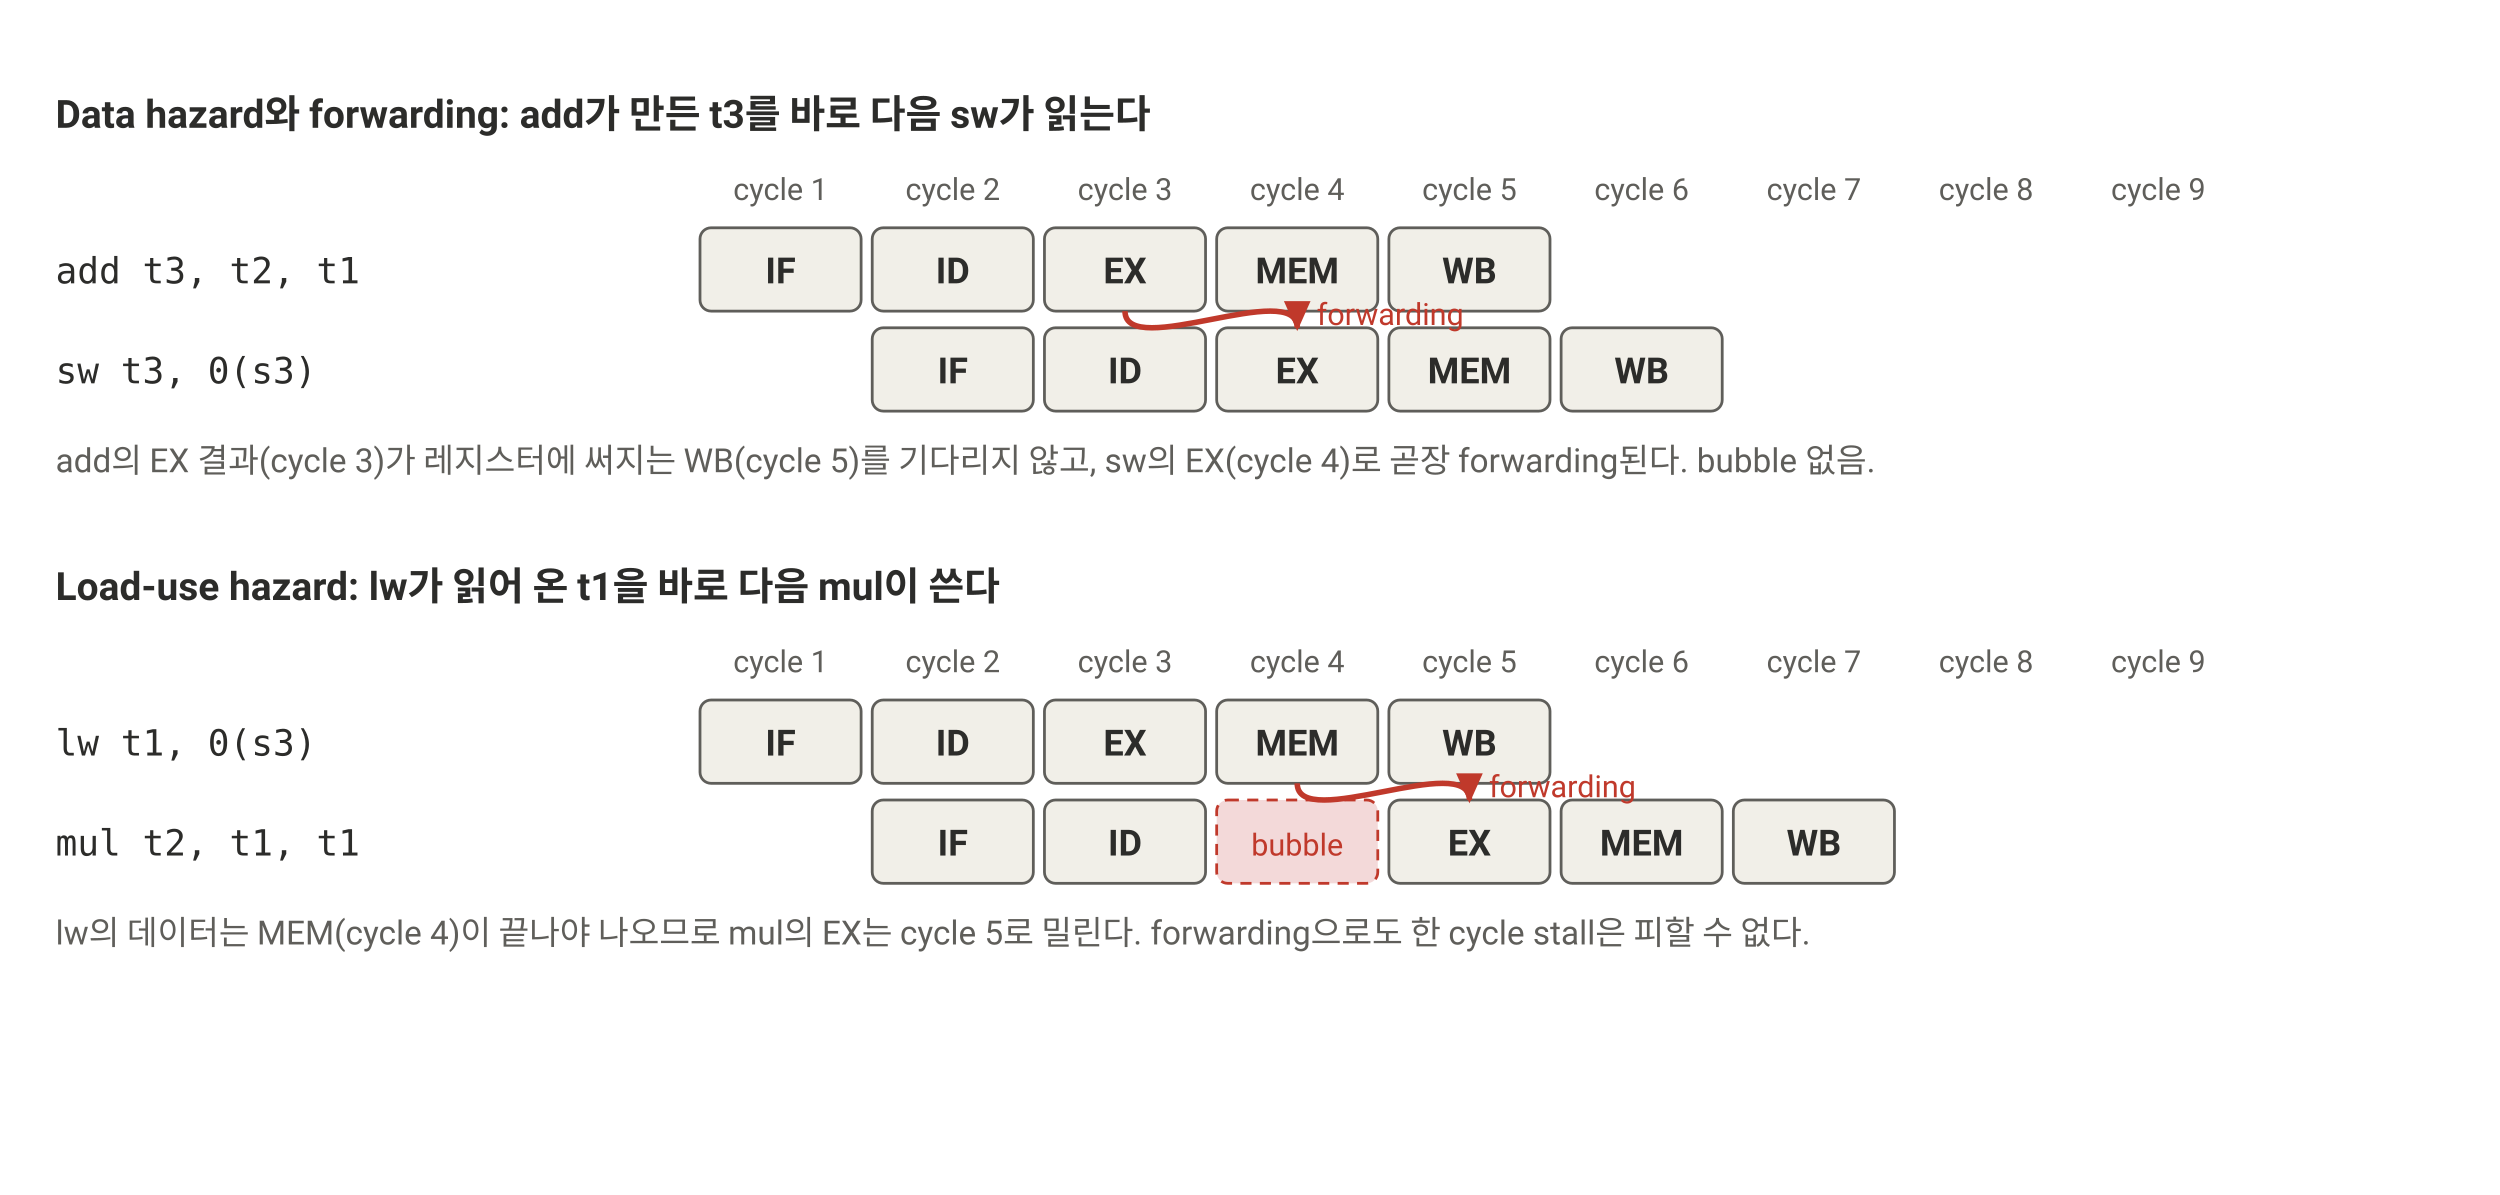
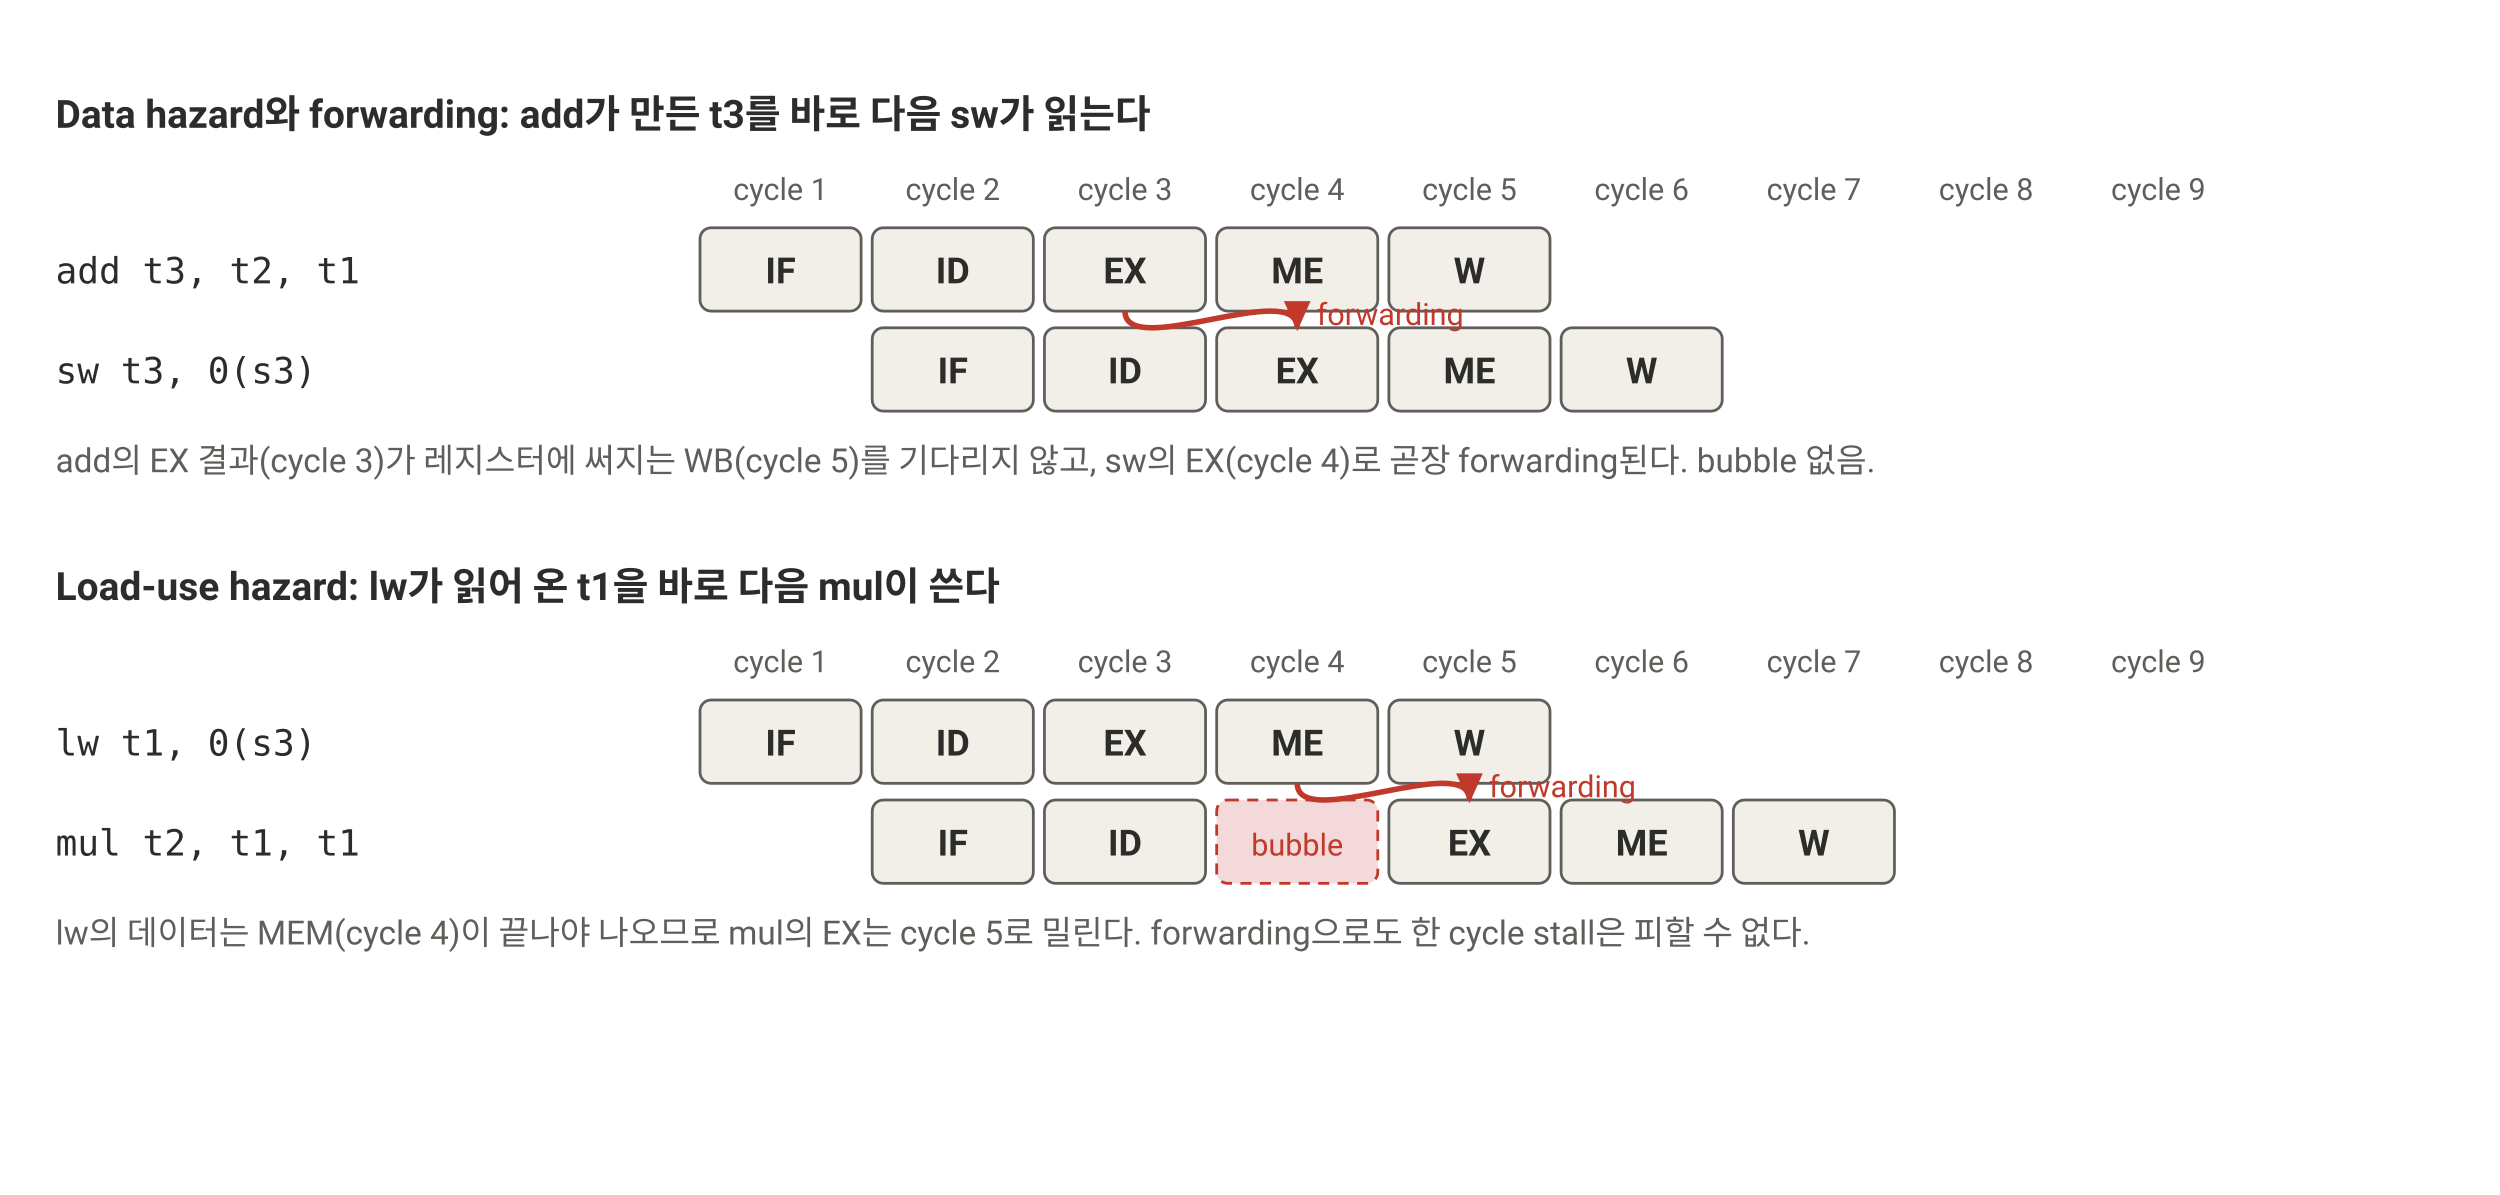
<svg xmlns="http://www.w3.org/2000/svg" viewBox="0 0 900 430" font-family="-apple-system, 'Segoe UI', Roboto, 'Apple SD Gothic Neo', 'Malgun Gothic', sans-serif" font-size="13">
  <defs>
    <marker id="ah" viewBox="0 0 10 10" refX="8" refY="5" markerWidth="6" markerHeight="6" orient="auto">
      <path d="M0,1 L9,5 L0,9 Z" fill="#C0392B" />
    </marker>
  </defs>
  <text x="20" y="46" font-size="14" font-weight="600" fill="#2C2C2A">Data hazard와 forwarding: add가 만든 t3를 바로 다음 sw가 읽는다</text>
  <text x="281.0" y="72" text-anchor="middle" fill="#5F5E5A" font-size="11">cycle 1</text>
  <text x="343.0" y="72" text-anchor="middle" fill="#5F5E5A" font-size="11">cycle 2</text>
  <text x="405.0" y="72" text-anchor="middle" fill="#5F5E5A" font-size="11">cycle 3</text>
  <text x="467.0" y="72" text-anchor="middle" fill="#5F5E5A" font-size="11">cycle 4</text>
  <text x="529.0" y="72" text-anchor="middle" fill="#5F5E5A" font-size="11">cycle 5</text>
  <text x="591.0" y="72" text-anchor="middle" fill="#5F5E5A" font-size="11">cycle 6</text>
  <text x="653.0" y="72" text-anchor="middle" fill="#5F5E5A" font-size="11">cycle 7</text>
  <text x="715.0" y="72" text-anchor="middle" fill="#5F5E5A" font-size="11">cycle 8</text>
  <text x="777.0" y="72" text-anchor="middle" fill="#5F5E5A" font-size="11">cycle 9</text>
  <text x="20" y="102.0" font-family="ui-monospace, Menlo, Consolas, monospace" font-size="13" fill="#2C2C2A">add  t3, t2, t1</text>
  <rect x="252" y="82" width="58" height="30" rx="4" fill="#F1EFE8" stroke="#5F5E5A" />
  <text x="281.0" y="102.0" text-anchor="middle" fill="#2C2C2A" font-weight="600">IF</text>
  <rect x="314" y="82" width="58" height="30" rx="4" fill="#F1EFE8" stroke="#5F5E5A" />
  <text x="343.0" y="102.0" text-anchor="middle" fill="#2C2C2A" font-weight="600">ID</text>
  <rect x="376" y="82" width="58" height="30" rx="4" fill="#F1EFE8" stroke="#5F5E5A" />
  <text x="405.0" y="102.0" text-anchor="middle" fill="#2C2C2A" font-weight="600">EX</text>
  <rect x="438" y="82" width="58" height="30" rx="4" fill="#F1EFE8" stroke="#5F5E5A" />
-   <text x="467.0" y="102.0" text-anchor="middle" fill="#2C2C2A" font-weight="600">MEM</text>
+   <text x="467.0" y="102.0" text-anchor="middle" fill="#2C2C2A" font-weight="600">ME</text>
  <rect x="500" y="82" width="58" height="30" rx="4" fill="#F1EFE8" stroke="#5F5E5A" />
-   <text x="529.0" y="102.0" text-anchor="middle" fill="#2C2C2A" font-weight="600">WB</text>
+   <text x="529.0" y="102.0" text-anchor="middle" fill="#2C2C2A" font-weight="600">W</text>
  <text x="20" y="138.0" font-family="ui-monospace, Menlo, Consolas, monospace" font-size="13" fill="#2C2C2A">sw   t3, 0(s3)</text>
  <rect x="314" y="118" width="58" height="30" rx="4" fill="#F1EFE8" stroke="#5F5E5A" />
  <text x="343.0" y="138.0" text-anchor="middle" fill="#2C2C2A" font-weight="600">IF</text>
  <rect x="376" y="118" width="58" height="30" rx="4" fill="#F1EFE8" stroke="#5F5E5A" />
  <text x="405.0" y="138.0" text-anchor="middle" fill="#2C2C2A" font-weight="600">ID</text>
  <rect x="438" y="118" width="58" height="30" rx="4" fill="#F1EFE8" stroke="#5F5E5A" />
  <text x="467.0" y="138.0" text-anchor="middle" fill="#2C2C2A" font-weight="600">EX</text>
  <rect x="500" y="118" width="58" height="30" rx="4" fill="#F1EFE8" stroke="#5F5E5A" />
-   <text x="529.0" y="138.0" text-anchor="middle" fill="#2C2C2A" font-weight="600">MEM</text>
+   <text x="529.0" y="138.0" text-anchor="middle" fill="#2C2C2A" font-weight="600">ME</text>
  <rect x="562" y="118" width="58" height="30" rx="4" fill="#F1EFE8" stroke="#5F5E5A" />
-   <text x="591.0" y="138.0" text-anchor="middle" fill="#2C2C2A" font-weight="600">WB</text>
+   <text x="591.0" y="138.0" text-anchor="middle" fill="#2C2C2A" font-weight="600">W</text>
  <path d="M 405.0 112 C 405.0 130, 467.0 100, 467.0 118" fill="none" stroke="#C0392B" stroke-width="2" marker-end="url(#ah)" />
  <text x="474.0" y="117.0" fill="#C0392B" font-size="11">forwarding</text>
  <text x="20" y="170" fill="#5F5E5A" font-size="12">add의 EX 결과(cycle 3)가 레지스터에 써지는 WB(cycle 5)를 기다리지 않고, sw의 EX(cycle 4)로 곧장 forwarding된다. bubble 없음.</text>
  <text x="20" y="216" font-size="14" font-weight="600" fill="#2C2C2A">Load-use hazard: lw가 읽어 온 t1을 바로 다음 mul이 쓴다</text>
  <text x="281.0" y="242" text-anchor="middle" fill="#5F5E5A" font-size="11">cycle 1</text>
  <text x="343.0" y="242" text-anchor="middle" fill="#5F5E5A" font-size="11">cycle 2</text>
  <text x="405.0" y="242" text-anchor="middle" fill="#5F5E5A" font-size="11">cycle 3</text>
  <text x="467.0" y="242" text-anchor="middle" fill="#5F5E5A" font-size="11">cycle 4</text>
  <text x="529.0" y="242" text-anchor="middle" fill="#5F5E5A" font-size="11">cycle 5</text>
  <text x="591.0" y="242" text-anchor="middle" fill="#5F5E5A" font-size="11">cycle 6</text>
  <text x="653.0" y="242" text-anchor="middle" fill="#5F5E5A" font-size="11">cycle 7</text>
  <text x="715.0" y="242" text-anchor="middle" fill="#5F5E5A" font-size="11">cycle 8</text>
  <text x="777.0" y="242" text-anchor="middle" fill="#5F5E5A" font-size="11">cycle 9</text>
  <text x="20" y="272.0" font-family="ui-monospace, Menlo, Consolas, monospace" font-size="13" fill="#2C2C2A">lw   t1, 0(s3)</text>
  <rect x="252" y="252" width="58" height="30" rx="4" fill="#F1EFE8" stroke="#5F5E5A" />
  <text x="281.0" y="272.0" text-anchor="middle" fill="#2C2C2A" font-weight="600">IF</text>
  <rect x="314" y="252" width="58" height="30" rx="4" fill="#F1EFE8" stroke="#5F5E5A" />
  <text x="343.0" y="272.0" text-anchor="middle" fill="#2C2C2A" font-weight="600">ID</text>
  <rect x="376" y="252" width="58" height="30" rx="4" fill="#F1EFE8" stroke="#5F5E5A" />
  <text x="405.0" y="272.0" text-anchor="middle" fill="#2C2C2A" font-weight="600">EX</text>
  <rect x="438" y="252" width="58" height="30" rx="4" fill="#F1EFE8" stroke="#5F5E5A" />
-   <text x="467.0" y="272.0" text-anchor="middle" fill="#2C2C2A" font-weight="600">MEM</text>
+   <text x="467.0" y="272.0" text-anchor="middle" fill="#2C2C2A" font-weight="600">ME</text>
  <rect x="500" y="252" width="58" height="30" rx="4" fill="#F1EFE8" stroke="#5F5E5A" />
-   <text x="529.0" y="272.0" text-anchor="middle" fill="#2C2C2A" font-weight="600">WB</text>
+   <text x="529.0" y="272.0" text-anchor="middle" fill="#2C2C2A" font-weight="600">W</text>
  <text x="20" y="308.0" font-family="ui-monospace, Menlo, Consolas, monospace" font-size="13" fill="#2C2C2A">mul  t2, t1, t1</text>
  <rect x="314" y="288" width="58" height="30" rx="4" fill="#F1EFE8" stroke="#5F5E5A" />
  <text x="343.0" y="308.0" text-anchor="middle" fill="#2C2C2A" font-weight="600">IF</text>
  <rect x="376" y="288" width="58" height="30" rx="4" fill="#F1EFE8" stroke="#5F5E5A" />
  <text x="405.0" y="308.0" text-anchor="middle" fill="#2C2C2A" font-weight="600">ID</text>
  <rect x="438" y="288" width="58" height="30" rx="4" fill="#F3D9D9" stroke="#C0392B" stroke-dasharray="4 3" />
  <text x="467.0" y="308.0" text-anchor="middle" fill="#C0392B" font-size="11">bubble</text>
  <rect x="500" y="288" width="58" height="30" rx="4" fill="#F1EFE8" stroke="#5F5E5A" />
  <text x="529.0" y="308.0" text-anchor="middle" fill="#2C2C2A" font-weight="600">EX</text>
  <rect x="562" y="288" width="58" height="30" rx="4" fill="#F1EFE8" stroke="#5F5E5A" />
-   <text x="591.0" y="308.0" text-anchor="middle" fill="#2C2C2A" font-weight="600">MEM</text>
+   <text x="591.0" y="308.0" text-anchor="middle" fill="#2C2C2A" font-weight="600">ME</text>
  <rect x="624" y="288" width="58" height="30" rx="4" fill="#F1EFE8" stroke="#5F5E5A" />
-   <text x="653.0" y="308.0" text-anchor="middle" fill="#2C2C2A" font-weight="600">WB</text>
+   <text x="653.0" y="308.0" text-anchor="middle" fill="#2C2C2A" font-weight="600">W</text>
  <path d="M 467.0 282 C 467.0 300, 529.0 270, 529.0 288" fill="none" stroke="#C0392B" stroke-width="2" marker-end="url(#ah)" />
  <text x="536.0" y="287.0" fill="#C0392B" font-size="11">forwarding</text>
  <text x="20" y="340" fill="#5F5E5A" font-size="12">lw의 데이터는 MEM(cycle 4)이 끝나야 나오므로 mul의 EX는 cycle 5로 밀린다. forwarding으로도 한 cycle stall은 피할 수 없다.</text>
</svg>
